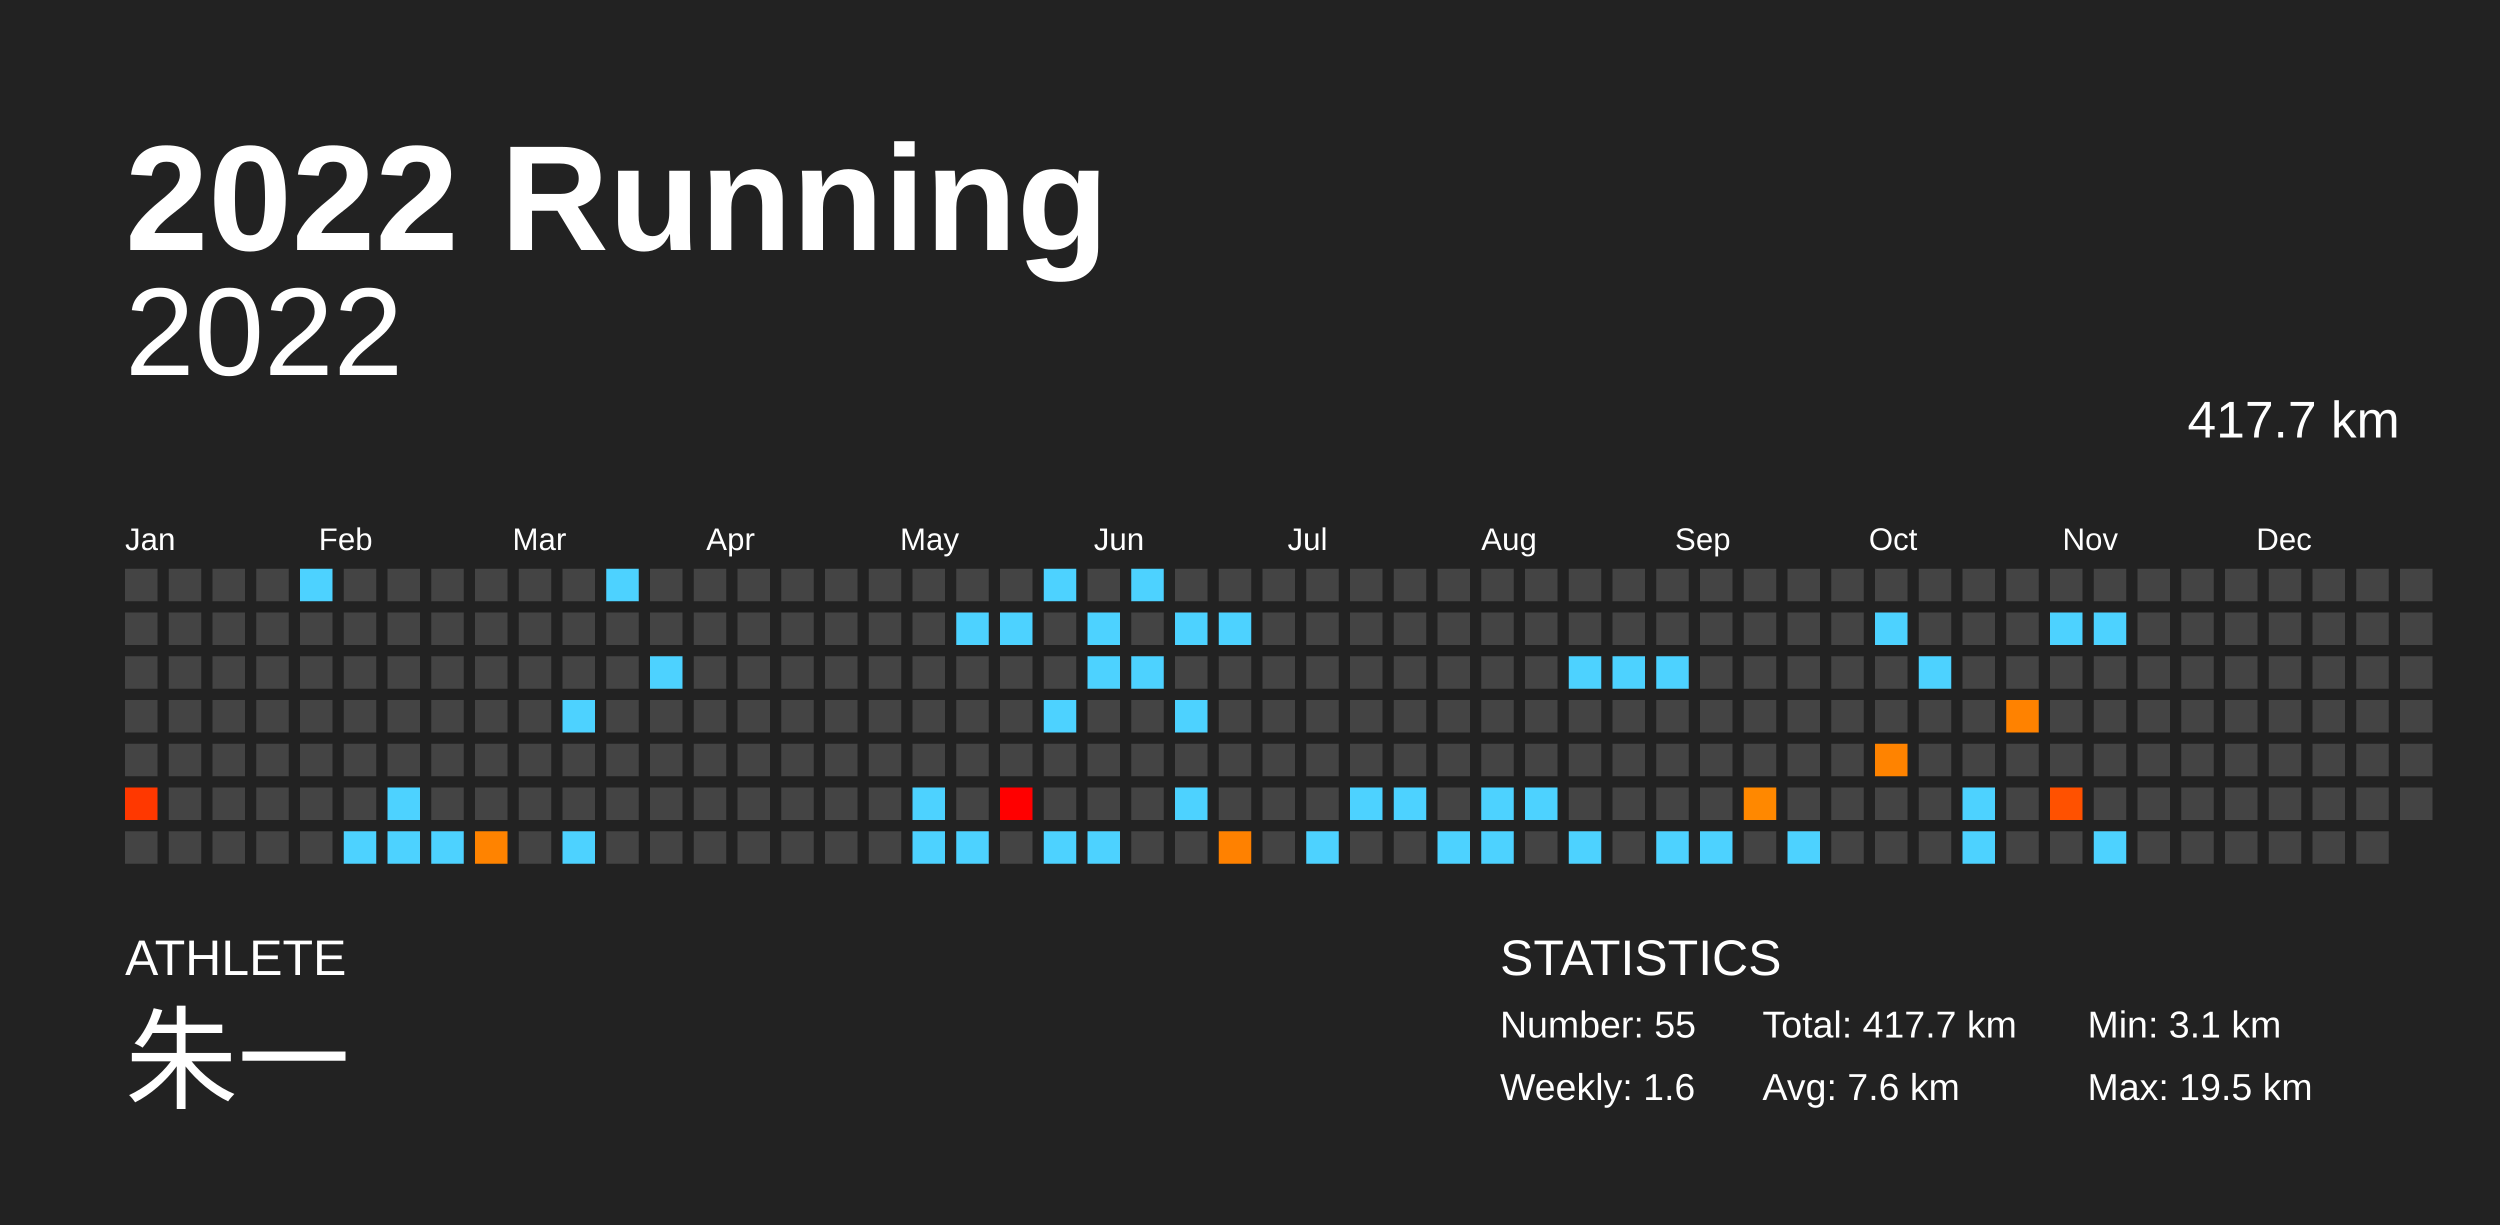
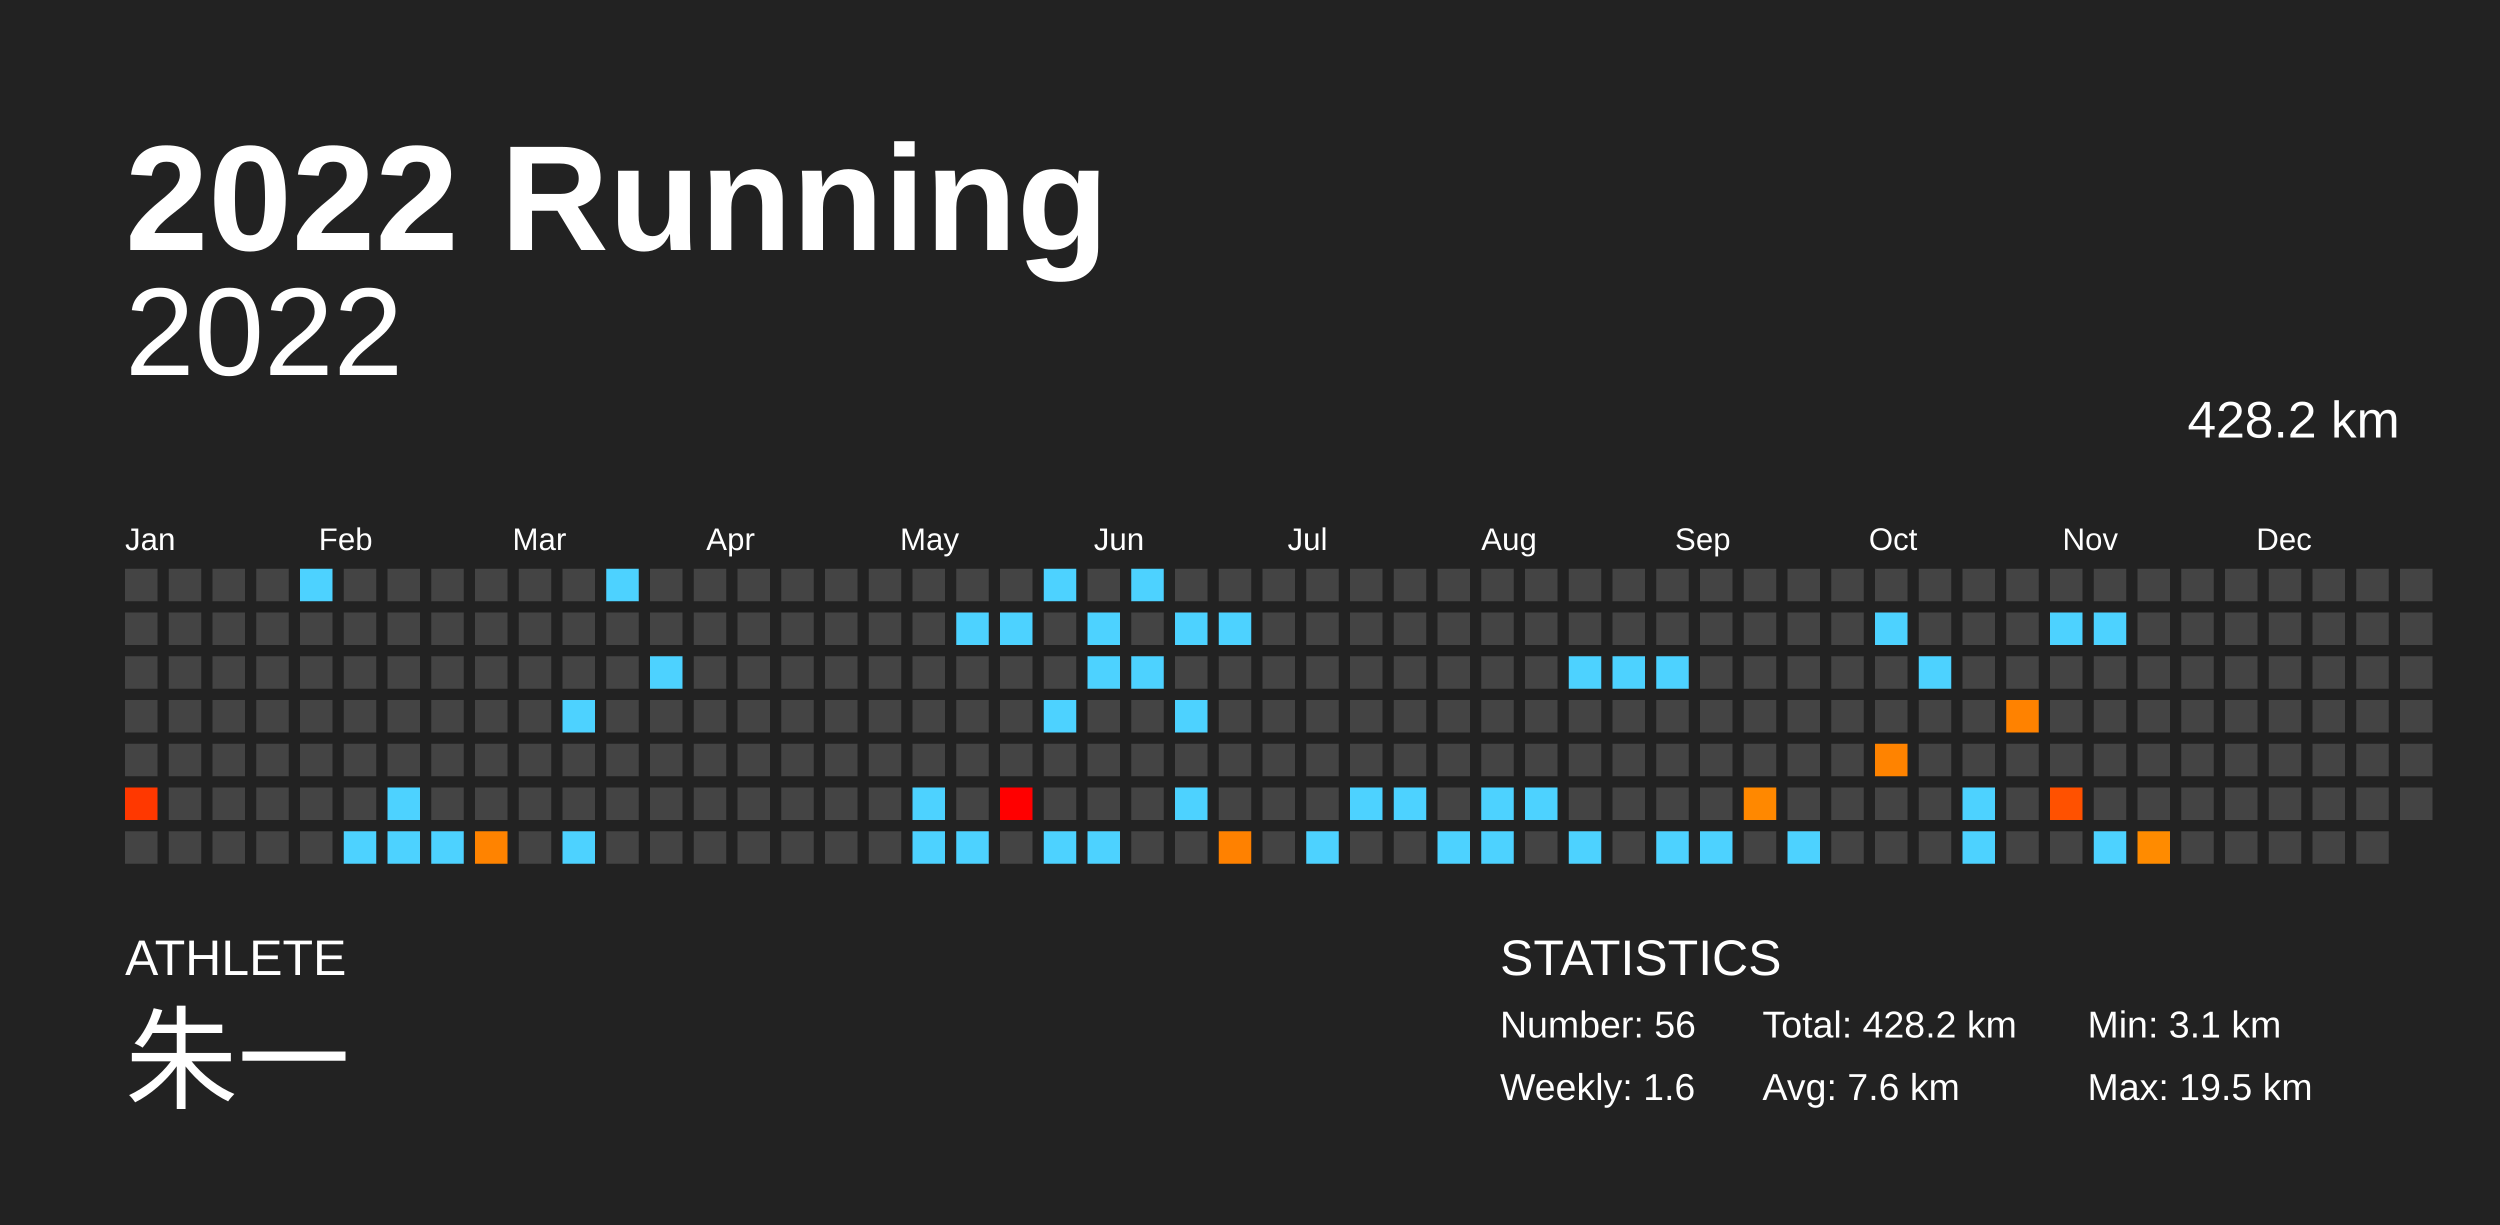
<svg xmlns="http://www.w3.org/2000/svg" baseProfile="full" height="98mm" version="1.1" viewBox="0,0,200,98" width="200mm">
  <defs />
  <rect fill="#222222" height="98" width="200" x="0" y="0" />
  <text fill="#FFFFFF" style="font-size:12px; font-family:Arial; font-weight:bold;" x="10" y="20">2022 Running</text>
  <text fill="#FFFFFF" style="font-size:4px; font-family:Arial" x="10" y="78">ATHLETE</text>
  <text fill="#FFFFFF" style="font-size:9px; font-family:Arial" x="10" y="88">朱一</text>
  <text fill="#FFFFFF" style="font-size:4px; font-family:Arial" x="120" y="78">STATISTICS</text>
-   <text fill="#FFFFFF" style="font-size:3px; font-family:Arial" x="120" y="83">Number: 55</text>
+   <text fill="#FFFFFF" style="font-size:3px; font-family:Arial" x="120" y="83">Number: 56</text>
  <text fill="#FFFFFF" style="font-size:3px; font-family:Arial" x="120" y="88">Weekly: 1.6</text>
-   <text fill="#FFFFFF" style="font-size:3px; font-family:Arial" x="141" y="83">Total: 417.7 km</text>
+   <text fill="#FFFFFF" style="font-size:3px; font-family:Arial" x="141" y="83">Total: 428.2 km</text>
  <text fill="#FFFFFF" style="font-size:3px; font-family:Arial" x="141" y="88">Avg: 7.6 km</text>
  <text fill="#FFFFFF" style="font-size:3px; font-family:Arial" x="167" y="83">Min: 3.1 km</text>
  <text fill="#FFFFFF" style="font-size:3px; font-family:Arial" x="167" y="88">Max: 19.5 km</text>
  <text alignment-baseline="hanging" fill="#FFFFFF" style="font-size:10.0px; font-family:Arial;" x="10" y="30">2022</text>
-   <text alignment-baseline="hanging" fill="#FFFFFF" style="font-size:4.125px; font-family:Arial;" x="175" y="35">417.7 km</text>
+   <text alignment-baseline="hanging" fill="#FFFFFF" style="font-size:4.125px; font-family:Arial;" x="175" y="35">428.2 km</text>
  <text fill="#FFFFFF" style="font-size:2.5px; font-family:Arial" x="10.0" y="44">Jan</text>
  <text fill="#FFFFFF" style="font-size:2.5px; font-family:Arial" x="25.5" y="44">Feb</text>
  <text fill="#FFFFFF" style="font-size:2.5px; font-family:Arial" x="41.0" y="44">Mar</text>
  <text fill="#FFFFFF" style="font-size:2.5px; font-family:Arial" x="56.5" y="44">Apr</text>
  <text fill="#FFFFFF" style="font-size:2.5px; font-family:Arial" x="72.0" y="44">May</text>
  <text fill="#FFFFFF" style="font-size:2.5px; font-family:Arial" x="87.5" y="44">Jun</text>
  <text fill="#FFFFFF" style="font-size:2.5px; font-family:Arial" x="103.0" y="44">Jul</text>
  <text fill="#FFFFFF" style="font-size:2.5px; font-family:Arial" x="118.5" y="44">Aug</text>
  <text fill="#FFFFFF" style="font-size:2.5px; font-family:Arial" x="134.0" y="44">Sep</text>
  <text fill="#FFFFFF" style="font-size:2.5px; font-family:Arial" x="149.5" y="44">Oct</text>
  <text fill="#FFFFFF" style="font-size:2.5px; font-family:Arial" x="165.0" y="44">Nov</text>
  <text fill="#FFFFFF" style="font-size:2.5px; font-family:Arial" x="180.5" y="44">Dec</text>
  <rect fill="#444444" height="2.6" width="2.6" x="10.0" y="45.5" />
  <rect fill="#444444" height="2.6" width="2.6" x="10.0" y="49.0" />
  <rect fill="#444444" height="2.6" width="2.6" x="10.0" y="52.5" />
  <rect fill="#444444" height="2.6" width="2.6" x="10.0" y="56.0" />
  <rect fill="#444444" height="2.6" width="2.6" x="10.0" y="59.5" />
  <rect fill="#ff3800" height="2.6" width="2.6" x="10.0" y="63.0" />
  <rect fill="#444444" height="2.6" width="2.6" x="10.0" y="66.5" />
  <rect fill="#444444" height="2.6" width="2.6" x="13.5" y="45.5" />
  <rect fill="#444444" height="2.6" width="2.6" x="13.5" y="49.0" />
  <rect fill="#444444" height="2.6" width="2.6" x="13.5" y="52.5" />
  <rect fill="#444444" height="2.6" width="2.6" x="13.5" y="56.0" />
  <rect fill="#444444" height="2.6" width="2.6" x="13.5" y="59.5" />
  <rect fill="#444444" height="2.6" width="2.6" x="13.5" y="63.0" />
  <rect fill="#444444" height="2.6" width="2.6" x="13.5" y="66.5" />
  <rect fill="#444444" height="2.6" width="2.6" x="17.0" y="45.5" />
  <rect fill="#444444" height="2.6" width="2.6" x="17.0" y="49.0" />
  <rect fill="#444444" height="2.6" width="2.6" x="17.0" y="52.5" />
  <rect fill="#444444" height="2.6" width="2.6" x="17.0" y="56.0" />
  <rect fill="#444444" height="2.6" width="2.6" x="17.0" y="59.5" />
  <rect fill="#444444" height="2.6" width="2.6" x="17.0" y="63.0" />
  <rect fill="#444444" height="2.6" width="2.6" x="17.0" y="66.5" />
  <rect fill="#444444" height="2.6" width="2.6" x="20.5" y="45.5" />
  <rect fill="#444444" height="2.6" width="2.6" x="20.5" y="49.0" />
  <rect fill="#444444" height="2.6" width="2.6" x="20.5" y="52.5" />
  <rect fill="#444444" height="2.6" width="2.6" x="20.5" y="56.0" />
  <rect fill="#444444" height="2.6" width="2.6" x="20.5" y="59.5" />
  <rect fill="#444444" height="2.6" width="2.6" x="20.5" y="63.0" />
  <rect fill="#444444" height="2.6" width="2.6" x="20.5" y="66.5" />
  <rect fill="#4dd2ff" height="2.6" width="2.6" x="24.0" y="45.5" />
  <rect fill="#444444" height="2.6" width="2.6" x="24.0" y="49.0" />
  <rect fill="#444444" height="2.6" width="2.6" x="24.0" y="52.5" />
  <rect fill="#444444" height="2.6" width="2.6" x="24.0" y="56.0" />
  <rect fill="#444444" height="2.6" width="2.6" x="24.0" y="59.5" />
  <rect fill="#444444" height="2.6" width="2.6" x="24.0" y="63.0" />
  <rect fill="#444444" height="2.6" width="2.6" x="24.0" y="66.5" />
  <rect fill="#444444" height="2.6" width="2.6" x="27.5" y="45.5" />
  <rect fill="#444444" height="2.6" width="2.6" x="27.5" y="49.0" />
  <rect fill="#444444" height="2.6" width="2.6" x="27.5" y="52.5" />
  <rect fill="#444444" height="2.6" width="2.6" x="27.5" y="56.0" />
  <rect fill="#444444" height="2.6" width="2.6" x="27.5" y="59.5" />
  <rect fill="#444444" height="2.6" width="2.6" x="27.5" y="63.0" />
  <rect fill="#4dd2ff" height="2.6" width="2.6" x="27.5" y="66.5" />
  <rect fill="#444444" height="2.6" width="2.6" x="31.0" y="45.5" />
  <rect fill="#444444" height="2.6" width="2.6" x="31.0" y="49.0" />
  <rect fill="#444444" height="2.6" width="2.6" x="31.0" y="52.5" />
  <rect fill="#444444" height="2.6" width="2.6" x="31.0" y="56.0" />
  <rect fill="#444444" height="2.6" width="2.6" x="31.0" y="59.5" />
  <rect fill="#4dd2ff" height="2.6" width="2.6" x="31.0" y="63.0" />
  <rect fill="#4dd2ff" height="2.6" width="2.6" x="31.0" y="66.5" />
  <rect fill="#444444" height="2.6" width="2.6" x="34.5" y="45.5" />
  <rect fill="#444444" height="2.6" width="2.6" x="34.5" y="49.0" />
  <rect fill="#444444" height="2.6" width="2.6" x="34.5" y="52.5" />
  <rect fill="#444444" height="2.6" width="2.6" x="34.5" y="56.0" />
  <rect fill="#444444" height="2.6" width="2.6" x="34.5" y="59.5" />
  <rect fill="#444444" height="2.6" width="2.6" x="34.5" y="63.0" />
  <rect fill="#4dd2ff" height="2.6" width="2.6" x="34.5" y="66.5" />
  <rect fill="#444444" height="2.6" width="2.6" x="38.0" y="45.5" />
  <rect fill="#444444" height="2.6" width="2.6" x="38.0" y="49.0" />
  <rect fill="#444444" height="2.6" width="2.6" x="38.0" y="52.5" />
  <rect fill="#444444" height="2.6" width="2.6" x="38.0" y="56.0" />
  <rect fill="#444444" height="2.6" width="2.6" x="38.0" y="59.5" />
  <rect fill="#444444" height="2.6" width="2.6" x="38.0" y="63.0" />
  <rect fill="#ff8300" height="2.6" width="2.6" x="38.0" y="66.5" />
  <rect fill="#444444" height="2.6" width="2.6" x="41.5" y="45.5" />
  <rect fill="#444444" height="2.6" width="2.6" x="41.5" y="49.0" />
  <rect fill="#444444" height="2.6" width="2.6" x="41.5" y="52.5" />
  <rect fill="#444444" height="2.6" width="2.6" x="41.5" y="56.0" />
  <rect fill="#444444" height="2.6" width="2.6" x="41.5" y="59.5" />
  <rect fill="#444444" height="2.6" width="2.6" x="41.5" y="63.0" />
  <rect fill="#444444" height="2.6" width="2.6" x="41.5" y="66.5" />
  <rect fill="#444444" height="2.6" width="2.6" x="45.0" y="45.5" />
  <rect fill="#444444" height="2.6" width="2.6" x="45.0" y="49.0" />
  <rect fill="#444444" height="2.6" width="2.6" x="45.0" y="52.5" />
  <rect fill="#4dd2ff" height="2.6" width="2.6" x="45.0" y="56.0" />
  <rect fill="#444444" height="2.6" width="2.6" x="45.0" y="59.5" />
  <rect fill="#444444" height="2.6" width="2.6" x="45.0" y="63.0" />
  <rect fill="#4dd2ff" height="2.6" width="2.6" x="45.0" y="66.5" />
  <rect fill="#4dd2ff" height="2.6" width="2.6" x="48.5" y="45.5" />
  <rect fill="#444444" height="2.6" width="2.6" x="48.5" y="49.0" />
  <rect fill="#444444" height="2.6" width="2.6" x="48.5" y="52.5" />
  <rect fill="#444444" height="2.6" width="2.6" x="48.5" y="56.0" />
  <rect fill="#444444" height="2.6" width="2.6" x="48.5" y="59.5" />
  <rect fill="#444444" height="2.6" width="2.6" x="48.5" y="63.0" />
  <rect fill="#444444" height="2.6" width="2.6" x="48.5" y="66.5" />
  <rect fill="#444444" height="2.6" width="2.6" x="52.0" y="45.5" />
  <rect fill="#444444" height="2.6" width="2.6" x="52.0" y="49.0" />
  <rect fill="#4dd2ff" height="2.6" width="2.6" x="52.0" y="52.5" />
  <rect fill="#444444" height="2.6" width="2.6" x="52.0" y="56.0" />
  <rect fill="#444444" height="2.6" width="2.6" x="52.0" y="59.5" />
  <rect fill="#444444" height="2.6" width="2.6" x="52.0" y="63.0" />
  <rect fill="#444444" height="2.6" width="2.6" x="52.0" y="66.5" />
  <rect fill="#444444" height="2.6" width="2.6" x="55.5" y="45.5" />
  <rect fill="#444444" height="2.6" width="2.6" x="55.5" y="49.0" />
  <rect fill="#444444" height="2.6" width="2.6" x="55.5" y="52.5" />
  <rect fill="#444444" height="2.6" width="2.6" x="55.5" y="56.0" />
  <rect fill="#444444" height="2.6" width="2.6" x="55.5" y="59.5" />
  <rect fill="#444444" height="2.6" width="2.6" x="55.5" y="63.0" />
  <rect fill="#444444" height="2.6" width="2.6" x="55.5" y="66.5" />
  <rect fill="#444444" height="2.6" width="2.6" x="59.0" y="45.5" />
  <rect fill="#444444" height="2.6" width="2.6" x="59.0" y="49.0" />
  <rect fill="#444444" height="2.6" width="2.6" x="59.0" y="52.5" />
  <rect fill="#444444" height="2.6" width="2.6" x="59.0" y="56.0" />
  <rect fill="#444444" height="2.6" width="2.6" x="59.0" y="59.5" />
  <rect fill="#444444" height="2.6" width="2.6" x="59.0" y="63.0" />
  <rect fill="#444444" height="2.6" width="2.6" x="59.0" y="66.5" />
  <rect fill="#444444" height="2.6" width="2.6" x="62.5" y="45.5" />
  <rect fill="#444444" height="2.6" width="2.6" x="62.5" y="49.0" />
  <rect fill="#444444" height="2.6" width="2.6" x="62.5" y="52.5" />
  <rect fill="#444444" height="2.6" width="2.6" x="62.5" y="56.0" />
  <rect fill="#444444" height="2.6" width="2.6" x="62.5" y="59.5" />
  <rect fill="#444444" height="2.6" width="2.6" x="62.5" y="63.0" />
  <rect fill="#444444" height="2.6" width="2.6" x="62.5" y="66.5" />
  <rect fill="#444444" height="2.6" width="2.6" x="66.0" y="45.5" />
  <rect fill="#444444" height="2.6" width="2.6" x="66.0" y="49.0" />
  <rect fill="#444444" height="2.6" width="2.6" x="66.0" y="52.5" />
  <rect fill="#444444" height="2.6" width="2.6" x="66.0" y="56.0" />
  <rect fill="#444444" height="2.6" width="2.6" x="66.0" y="59.5" />
  <rect fill="#444444" height="2.6" width="2.6" x="66.0" y="63.0" />
  <rect fill="#444444" height="2.6" width="2.6" x="66.0" y="66.5" />
  <rect fill="#444444" height="2.6" width="2.6" x="69.5" y="45.5" />
  <rect fill="#444444" height="2.6" width="2.6" x="69.5" y="49.0" />
  <rect fill="#444444" height="2.6" width="2.6" x="69.5" y="52.5" />
  <rect fill="#444444" height="2.6" width="2.6" x="69.5" y="56.0" />
  <rect fill="#444444" height="2.6" width="2.6" x="69.5" y="59.5" />
  <rect fill="#444444" height="2.6" width="2.6" x="69.5" y="63.0" />
  <rect fill="#444444" height="2.6" width="2.6" x="69.5" y="66.5" />
  <rect fill="#444444" height="2.6" width="2.6" x="73.0" y="45.5" />
  <rect fill="#444444" height="2.6" width="2.6" x="73.0" y="49.0" />
  <rect fill="#444444" height="2.6" width="2.6" x="73.0" y="52.5" />
  <rect fill="#444444" height="2.6" width="2.6" x="73.0" y="56.0" />
  <rect fill="#444444" height="2.6" width="2.6" x="73.0" y="59.5" />
  <rect fill="#4dd2ff" height="2.6" width="2.6" x="73.0" y="63.0" />
  <rect fill="#4dd2ff" height="2.6" width="2.6" x="73.0" y="66.5" />
  <rect fill="#444444" height="2.6" width="2.6" x="76.5" y="45.5" />
  <rect fill="#4dd2ff" height="2.6" width="2.6" x="76.5" y="49.0" />
  <rect fill="#444444" height="2.6" width="2.6" x="76.5" y="52.5" />
  <rect fill="#444444" height="2.6" width="2.6" x="76.5" y="56.0" />
  <rect fill="#444444" height="2.6" width="2.6" x="76.5" y="59.5" />
  <rect fill="#444444" height="2.6" width="2.6" x="76.5" y="63.0" />
  <rect fill="#4dd2ff" height="2.6" width="2.6" x="76.5" y="66.5" />
  <rect fill="#444444" height="2.6" width="2.6" x="80.0" y="45.5" />
  <rect fill="#4dd2ff" height="2.6" width="2.6" x="80.0" y="49.0" />
  <rect fill="#444444" height="2.6" width="2.6" x="80.0" y="52.5" />
  <rect fill="#444444" height="2.6" width="2.6" x="80.0" y="56.0" />
  <rect fill="#444444" height="2.6" width="2.6" x="80.0" y="59.5" />
  <rect fill="#ff0000" height="2.6" width="2.6" x="80.0" y="63.0" />
  <rect fill="#444444" height="2.6" width="2.6" x="80.0" y="66.5" />
  <rect fill="#4dd2ff" height="2.6" width="2.6" x="83.5" y="45.5" />
  <rect fill="#444444" height="2.6" width="2.6" x="83.5" y="49.0" />
  <rect fill="#444444" height="2.6" width="2.6" x="83.5" y="52.5" />
  <rect fill="#4dd2ff" height="2.6" width="2.6" x="83.5" y="56.0" />
  <rect fill="#444444" height="2.6" width="2.6" x="83.5" y="59.5" />
  <rect fill="#444444" height="2.6" width="2.6" x="83.5" y="63.0" />
  <rect fill="#4dd2ff" height="2.6" width="2.6" x="83.5" y="66.5" />
  <rect fill="#444444" height="2.6" width="2.6" x="87.0" y="45.5" />
  <rect fill="#4dd2ff" height="2.6" width="2.6" x="87.0" y="49.0" />
  <rect fill="#4dd2ff" height="2.6" width="2.6" x="87.0" y="52.5" />
  <rect fill="#444444" height="2.6" width="2.6" x="87.0" y="56.0" />
  <rect fill="#444444" height="2.6" width="2.6" x="87.0" y="59.5" />
  <rect fill="#444444" height="2.6" width="2.6" x="87.0" y="63.0" />
  <rect fill="#4dd2ff" height="2.6" width="2.6" x="87.0" y="66.5" />
  <rect fill="#4dd2ff" height="2.6" width="2.6" x="90.5" y="45.5" />
  <rect fill="#444444" height="2.6" width="2.6" x="90.5" y="49.0" />
  <rect fill="#4dd2ff" height="2.6" width="2.6" x="90.5" y="52.5" />
  <rect fill="#444444" height="2.6" width="2.6" x="90.5" y="56.0" />
  <rect fill="#444444" height="2.6" width="2.6" x="90.5" y="59.5" />
  <rect fill="#444444" height="2.6" width="2.6" x="90.5" y="63.0" />
  <rect fill="#444444" height="2.6" width="2.6" x="90.5" y="66.5" />
  <rect fill="#444444" height="2.6" width="2.6" x="94.0" y="45.5" />
  <rect fill="#4dd2ff" height="2.6" width="2.6" x="94.0" y="49.0" />
  <rect fill="#444444" height="2.6" width="2.6" x="94.0" y="52.5" />
  <rect fill="#4dd2ff" height="2.6" width="2.6" x="94.0" y="56.0" />
  <rect fill="#444444" height="2.6" width="2.6" x="94.0" y="59.5" />
  <rect fill="#4dd2ff" height="2.6" width="2.6" x="94.0" y="63.0" />
  <rect fill="#444444" height="2.6" width="2.6" x="94.0" y="66.5" />
  <rect fill="#444444" height="2.6" width="2.6" x="97.5" y="45.5" />
  <rect fill="#4dd2ff" height="2.6" width="2.6" x="97.5" y="49.0" />
  <rect fill="#444444" height="2.6" width="2.6" x="97.5" y="52.5" />
  <rect fill="#444444" height="2.6" width="2.6" x="97.5" y="56.0" />
  <rect fill="#444444" height="2.6" width="2.6" x="97.5" y="59.5" />
  <rect fill="#444444" height="2.6" width="2.6" x="97.5" y="63.0" />
  <rect fill="#ff8100" height="2.6" width="2.6" x="97.5" y="66.5" />
  <rect fill="#444444" height="2.6" width="2.6" x="101.0" y="45.5" />
  <rect fill="#444444" height="2.6" width="2.6" x="101.0" y="49.0" />
  <rect fill="#444444" height="2.6" width="2.6" x="101.0" y="52.5" />
  <rect fill="#444444" height="2.6" width="2.6" x="101.0" y="56.0" />
  <rect fill="#444444" height="2.6" width="2.6" x="101.0" y="59.5" />
  <rect fill="#444444" height="2.6" width="2.6" x="101.0" y="63.0" />
  <rect fill="#444444" height="2.6" width="2.6" x="101.0" y="66.5" />
  <rect fill="#444444" height="2.6" width="2.6" x="104.5" y="45.5" />
  <rect fill="#444444" height="2.6" width="2.6" x="104.5" y="49.0" />
  <rect fill="#444444" height="2.6" width="2.6" x="104.5" y="52.5" />
  <rect fill="#444444" height="2.6" width="2.6" x="104.5" y="56.0" />
  <rect fill="#444444" height="2.6" width="2.6" x="104.5" y="59.5" />
  <rect fill="#444444" height="2.6" width="2.6" x="104.5" y="63.0" />
  <rect fill="#4dd2ff" height="2.6" width="2.6" x="104.5" y="66.5" />
  <rect fill="#444444" height="2.6" width="2.6" x="108.0" y="45.5" />
  <rect fill="#444444" height="2.6" width="2.6" x="108.0" y="49.0" />
  <rect fill="#444444" height="2.6" width="2.6" x="108.0" y="52.5" />
  <rect fill="#444444" height="2.6" width="2.6" x="108.0" y="56.0" />
  <rect fill="#444444" height="2.6" width="2.6" x="108.0" y="59.5" />
  <rect fill="#4dd2ff" height="2.6" width="2.6" x="108.0" y="63.0" />
  <rect fill="#444444" height="2.6" width="2.6" x="108.0" y="66.5" />
  <rect fill="#444444" height="2.6" width="2.6" x="111.5" y="45.5" />
  <rect fill="#444444" height="2.6" width="2.6" x="111.5" y="49.0" />
  <rect fill="#444444" height="2.6" width="2.6" x="111.5" y="52.5" />
  <rect fill="#444444" height="2.6" width="2.6" x="111.5" y="56.0" />
  <rect fill="#444444" height="2.6" width="2.6" x="111.5" y="59.5" />
  <rect fill="#4dd2ff" height="2.6" width="2.6" x="111.5" y="63.0" />
  <rect fill="#444444" height="2.6" width="2.6" x="111.5" y="66.5" />
  <rect fill="#444444" height="2.6" width="2.6" x="115.0" y="45.5" />
  <rect fill="#444444" height="2.6" width="2.6" x="115.0" y="49.0" />
  <rect fill="#444444" height="2.6" width="2.6" x="115.0" y="52.5" />
  <rect fill="#444444" height="2.6" width="2.6" x="115.0" y="56.0" />
  <rect fill="#444444" height="2.6" width="2.6" x="115.0" y="59.5" />
  <rect fill="#444444" height="2.6" width="2.6" x="115.0" y="63.0" />
  <rect fill="#4dd2ff" height="2.6" width="2.6" x="115.0" y="66.5" />
  <rect fill="#444444" height="2.6" width="2.6" x="118.5" y="45.5" />
  <rect fill="#444444" height="2.6" width="2.6" x="118.5" y="49.0" />
  <rect fill="#444444" height="2.6" width="2.6" x="118.5" y="52.5" />
  <rect fill="#444444" height="2.6" width="2.6" x="118.5" y="56.0" />
  <rect fill="#444444" height="2.6" width="2.6" x="118.5" y="59.5" />
  <rect fill="#4dd2ff" height="2.6" width="2.6" x="118.5" y="63.0" />
  <rect fill="#4dd2ff" height="2.6" width="2.6" x="118.5" y="66.5" />
  <rect fill="#444444" height="2.6" width="2.6" x="122.0" y="45.5" />
  <rect fill="#444444" height="2.6" width="2.6" x="122.0" y="49.0" />
  <rect fill="#444444" height="2.6" width="2.6" x="122.0" y="52.5" />
  <rect fill="#444444" height="2.6" width="2.6" x="122.0" y="56.0" />
  <rect fill="#444444" height="2.6" width="2.6" x="122.0" y="59.5" />
  <rect fill="#4dd2ff" height="2.6" width="2.6" x="122.0" y="63.0" />
  <rect fill="#444444" height="2.6" width="2.6" x="122.0" y="66.5" />
  <rect fill="#444444" height="2.6" width="2.6" x="125.5" y="45.5" />
  <rect fill="#444444" height="2.6" width="2.6" x="125.5" y="49.0" />
  <rect fill="#4dd2ff" height="2.6" width="2.6" x="125.5" y="52.5" />
  <rect fill="#444444" height="2.6" width="2.6" x="125.5" y="56.0" />
  <rect fill="#444444" height="2.6" width="2.6" x="125.5" y="59.5" />
  <rect fill="#444444" height="2.6" width="2.6" x="125.5" y="63.0" />
  <rect fill="#4dd2ff" height="2.6" width="2.6" x="125.5" y="66.5" />
  <rect fill="#444444" height="2.6" width="2.6" x="129.0" y="45.5" />
  <rect fill="#444444" height="2.6" width="2.6" x="129.0" y="49.0" />
  <rect fill="#4dd2ff" height="2.6" width="2.6" x="129.0" y="52.5" />
  <rect fill="#444444" height="2.6" width="2.6" x="129.0" y="56.0" />
  <rect fill="#444444" height="2.6" width="2.6" x="129.0" y="59.5" />
  <rect fill="#444444" height="2.6" width="2.6" x="129.0" y="63.0" />
  <rect fill="#444444" height="2.6" width="2.6" x="129.0" y="66.5" />
  <rect fill="#444444" height="2.6" width="2.6" x="132.5" y="45.5" />
  <rect fill="#444444" height="2.6" width="2.6" x="132.5" y="49.0" />
  <rect fill="#4dd2ff" height="2.6" width="2.6" x="132.5" y="52.5" />
  <rect fill="#444444" height="2.6" width="2.6" x="132.5" y="56.0" />
  <rect fill="#444444" height="2.6" width="2.6" x="132.5" y="59.5" />
  <rect fill="#444444" height="2.6" width="2.6" x="132.5" y="63.0" />
  <rect fill="#4dd2ff" height="2.6" width="2.6" x="132.5" y="66.5" />
  <rect fill="#444444" height="2.6" width="2.6" x="136.0" y="45.5" />
  <rect fill="#444444" height="2.6" width="2.6" x="136.0" y="49.0" />
  <rect fill="#444444" height="2.6" width="2.6" x="136.0" y="52.5" />
  <rect fill="#444444" height="2.6" width="2.6" x="136.0" y="56.0" />
  <rect fill="#444444" height="2.6" width="2.6" x="136.0" y="59.5" />
  <rect fill="#444444" height="2.6" width="2.6" x="136.0" y="63.0" />
  <rect fill="#4dd2ff" height="2.6" width="2.6" x="136.0" y="66.5" />
  <rect fill="#444444" height="2.6" width="2.6" x="139.5" y="45.5" />
  <rect fill="#444444" height="2.6" width="2.6" x="139.5" y="49.0" />
  <rect fill="#444444" height="2.6" width="2.6" x="139.5" y="52.5" />
  <rect fill="#444444" height="2.6" width="2.6" x="139.5" y="56.0" />
  <rect fill="#444444" height="2.6" width="2.6" x="139.5" y="59.5" />
  <rect fill="#ff8800" height="2.6" width="2.6" x="139.5" y="63.0" />
  <rect fill="#444444" height="2.6" width="2.6" x="139.5" y="66.5" />
  <rect fill="#444444" height="2.6" width="2.6" x="143.0" y="45.5" />
  <rect fill="#444444" height="2.6" width="2.6" x="143.0" y="49.0" />
  <rect fill="#444444" height="2.6" width="2.6" x="143.0" y="52.5" />
  <rect fill="#444444" height="2.6" width="2.6" x="143.0" y="56.0" />
  <rect fill="#444444" height="2.6" width="2.6" x="143.0" y="59.5" />
  <rect fill="#444444" height="2.6" width="2.6" x="143.0" y="63.0" />
  <rect fill="#4dd2ff" height="2.6" width="2.6" x="143.0" y="66.5" />
  <rect fill="#444444" height="2.6" width="2.6" x="146.5" y="45.5" />
  <rect fill="#444444" height="2.6" width="2.6" x="146.5" y="49.0" />
  <rect fill="#444444" height="2.6" width="2.6" x="146.5" y="52.5" />
  <rect fill="#444444" height="2.6" width="2.6" x="146.5" y="56.0" />
  <rect fill="#444444" height="2.6" width="2.6" x="146.5" y="59.5" />
  <rect fill="#444444" height="2.6" width="2.6" x="146.5" y="63.0" />
  <rect fill="#444444" height="2.6" width="2.6" x="146.5" y="66.5" />
  <rect fill="#444444" height="2.6" width="2.6" x="150.0" y="45.5" />
  <rect fill="#4dd2ff" height="2.6" width="2.6" x="150.0" y="49.0" />
  <rect fill="#444444" height="2.6" width="2.6" x="150.0" y="52.5" />
  <rect fill="#444444" height="2.6" width="2.6" x="150.0" y="56.0" />
  <rect fill="#ff8300" height="2.6" width="2.6" x="150.0" y="59.5" />
  <rect fill="#444444" height="2.6" width="2.6" x="150.0" y="63.0" />
  <rect fill="#444444" height="2.6" width="2.6" x="150.0" y="66.5" />
  <rect fill="#444444" height="2.6" width="2.6" x="153.5" y="45.5" />
  <rect fill="#444444" height="2.6" width="2.6" x="153.5" y="49.0" />
  <rect fill="#4dd2ff" height="2.6" width="2.6" x="153.5" y="52.5" />
  <rect fill="#444444" height="2.6" width="2.6" x="153.5" y="56.0" />
  <rect fill="#444444" height="2.6" width="2.6" x="153.5" y="59.5" />
  <rect fill="#444444" height="2.6" width="2.6" x="153.5" y="63.0" />
  <rect fill="#444444" height="2.6" width="2.6" x="153.5" y="66.5" />
  <rect fill="#444444" height="2.6" width="2.6" x="157.0" y="45.5" />
  <rect fill="#444444" height="2.6" width="2.6" x="157.0" y="49.0" />
  <rect fill="#444444" height="2.6" width="2.6" x="157.0" y="52.5" />
  <rect fill="#444444" height="2.6" width="2.6" x="157.0" y="56.0" />
  <rect fill="#444444" height="2.6" width="2.6" x="157.0" y="59.5" />
  <rect fill="#4dd2ff" height="2.6" width="2.6" x="157.0" y="63.0" />
  <rect fill="#4dd2ff" height="2.6" width="2.6" x="157.0" y="66.5" />
  <rect fill="#444444" height="2.6" width="2.6" x="160.5" y="45.5" />
  <rect fill="#444444" height="2.6" width="2.6" x="160.5" y="49.0" />
  <rect fill="#444444" height="2.6" width="2.6" x="160.5" y="52.5" />
  <rect fill="#ff8200" height="2.6" width="2.6" x="160.5" y="56.0" />
  <rect fill="#444444" height="2.6" width="2.6" x="160.5" y="59.5" />
  <rect fill="#444444" height="2.6" width="2.6" x="160.5" y="63.0" />
  <rect fill="#444444" height="2.6" width="2.6" x="160.5" y="66.5" />
  <rect fill="#444444" height="2.6" width="2.6" x="164.0" y="45.5" />
  <rect fill="#4dd2ff" height="2.6" width="2.6" x="164.0" y="49.0" />
  <rect fill="#444444" height="2.6" width="2.6" x="164.0" y="52.5" />
  <rect fill="#444444" height="2.6" width="2.6" x="164.0" y="56.0" />
  <rect fill="#444444" height="2.6" width="2.6" x="164.0" y="59.5" />
  <rect fill="#ff5100" height="2.6" width="2.6" x="164.0" y="63.0" />
  <rect fill="#444444" height="2.6" width="2.6" x="164.0" y="66.5" />
  <rect fill="#444444" height="2.6" width="2.6" x="167.5" y="45.5" />
  <rect fill="#4dd2ff" height="2.6" width="2.6" x="167.5" y="49.0" />
  <rect fill="#444444" height="2.6" width="2.6" x="167.5" y="52.5" />
  <rect fill="#444444" height="2.6" width="2.6" x="167.5" y="56.0" />
  <rect fill="#444444" height="2.6" width="2.6" x="167.5" y="59.5" />
  <rect fill="#444444" height="2.6" width="2.6" x="167.5" y="63.0" />
  <rect fill="#4dd2ff" height="2.6" width="2.6" x="167.5" y="66.5" />
  <rect fill="#444444" height="2.6" width="2.6" x="171.0" y="45.5" />
  <rect fill="#444444" height="2.6" width="2.6" x="171.0" y="49.0" />
  <rect fill="#444444" height="2.6" width="2.6" x="171.0" y="52.5" />
  <rect fill="#444444" height="2.6" width="2.6" x="171.0" y="56.0" />
  <rect fill="#444444" height="2.6" width="2.6" x="171.0" y="59.5" />
  <rect fill="#444444" height="2.6" width="2.6" x="171.0" y="63.0" />
-   <rect fill="#444444" height="2.6" width="2.6" x="171.0" y="66.5" />
+   <rect fill="#ff8b00" height="2.6" width="2.6" x="171.0" y="66.5" />
  <rect fill="#444444" height="2.6" width="2.6" x="174.5" y="45.5" />
  <rect fill="#444444" height="2.6" width="2.6" x="174.5" y="49.0" />
  <rect fill="#444444" height="2.6" width="2.6" x="174.5" y="52.5" />
  <rect fill="#444444" height="2.6" width="2.6" x="174.5" y="56.0" />
  <rect fill="#444444" height="2.6" width="2.6" x="174.5" y="59.5" />
  <rect fill="#444444" height="2.6" width="2.6" x="174.5" y="63.0" />
  <rect fill="#444444" height="2.6" width="2.6" x="174.5" y="66.5" />
  <rect fill="#444444" height="2.6" width="2.6" x="178.0" y="45.5" />
  <rect fill="#444444" height="2.6" width="2.6" x="178.0" y="49.0" />
  <rect fill="#444444" height="2.6" width="2.6" x="178.0" y="52.5" />
  <rect fill="#444444" height="2.6" width="2.6" x="178.0" y="56.0" />
  <rect fill="#444444" height="2.6" width="2.6" x="178.0" y="59.5" />
  <rect fill="#444444" height="2.6" width="2.6" x="178.0" y="63.0" />
  <rect fill="#444444" height="2.6" width="2.6" x="178.0" y="66.5" />
  <rect fill="#444444" height="2.6" width="2.6" x="181.5" y="45.5" />
  <rect fill="#444444" height="2.6" width="2.6" x="181.5" y="49.0" />
  <rect fill="#444444" height="2.6" width="2.6" x="181.5" y="52.5" />
  <rect fill="#444444" height="2.6" width="2.6" x="181.5" y="56.0" />
  <rect fill="#444444" height="2.6" width="2.6" x="181.5" y="59.5" />
  <rect fill="#444444" height="2.6" width="2.6" x="181.5" y="63.0" />
  <rect fill="#444444" height="2.6" width="2.6" x="181.5" y="66.5" />
  <rect fill="#444444" height="2.6" width="2.6" x="185.0" y="45.5" />
  <rect fill="#444444" height="2.6" width="2.6" x="185.0" y="49.0" />
  <rect fill="#444444" height="2.6" width="2.6" x="185.0" y="52.5" />
  <rect fill="#444444" height="2.6" width="2.6" x="185.0" y="56.0" />
  <rect fill="#444444" height="2.6" width="2.6" x="185.0" y="59.5" />
  <rect fill="#444444" height="2.6" width="2.6" x="185.0" y="63.0" />
  <rect fill="#444444" height="2.6" width="2.6" x="185.0" y="66.5" />
  <rect fill="#444444" height="2.6" width="2.6" x="188.5" y="45.5" />
  <rect fill="#444444" height="2.6" width="2.6" x="188.5" y="49.0" />
  <rect fill="#444444" height="2.6" width="2.6" x="188.5" y="52.5" />
  <rect fill="#444444" height="2.6" width="2.6" x="188.5" y="56.0" />
  <rect fill="#444444" height="2.6" width="2.6" x="188.5" y="59.5" />
  <rect fill="#444444" height="2.6" width="2.6" x="188.5" y="63.0" />
  <rect fill="#444444" height="2.6" width="2.6" x="188.5" y="66.5" />
  <rect fill="#444444" height="2.6" width="2.6" x="192.0" y="45.5" />
  <rect fill="#444444" height="2.6" width="2.6" x="192.0" y="49.0" />
  <rect fill="#444444" height="2.6" width="2.6" x="192.0" y="52.5" />
  <rect fill="#444444" height="2.6" width="2.6" x="192.0" y="56.0" />
  <rect fill="#444444" height="2.6" width="2.6" x="192.0" y="59.5" />
  <rect fill="#444444" height="2.6" width="2.6" x="192.0" y="63.0" />
</svg>
